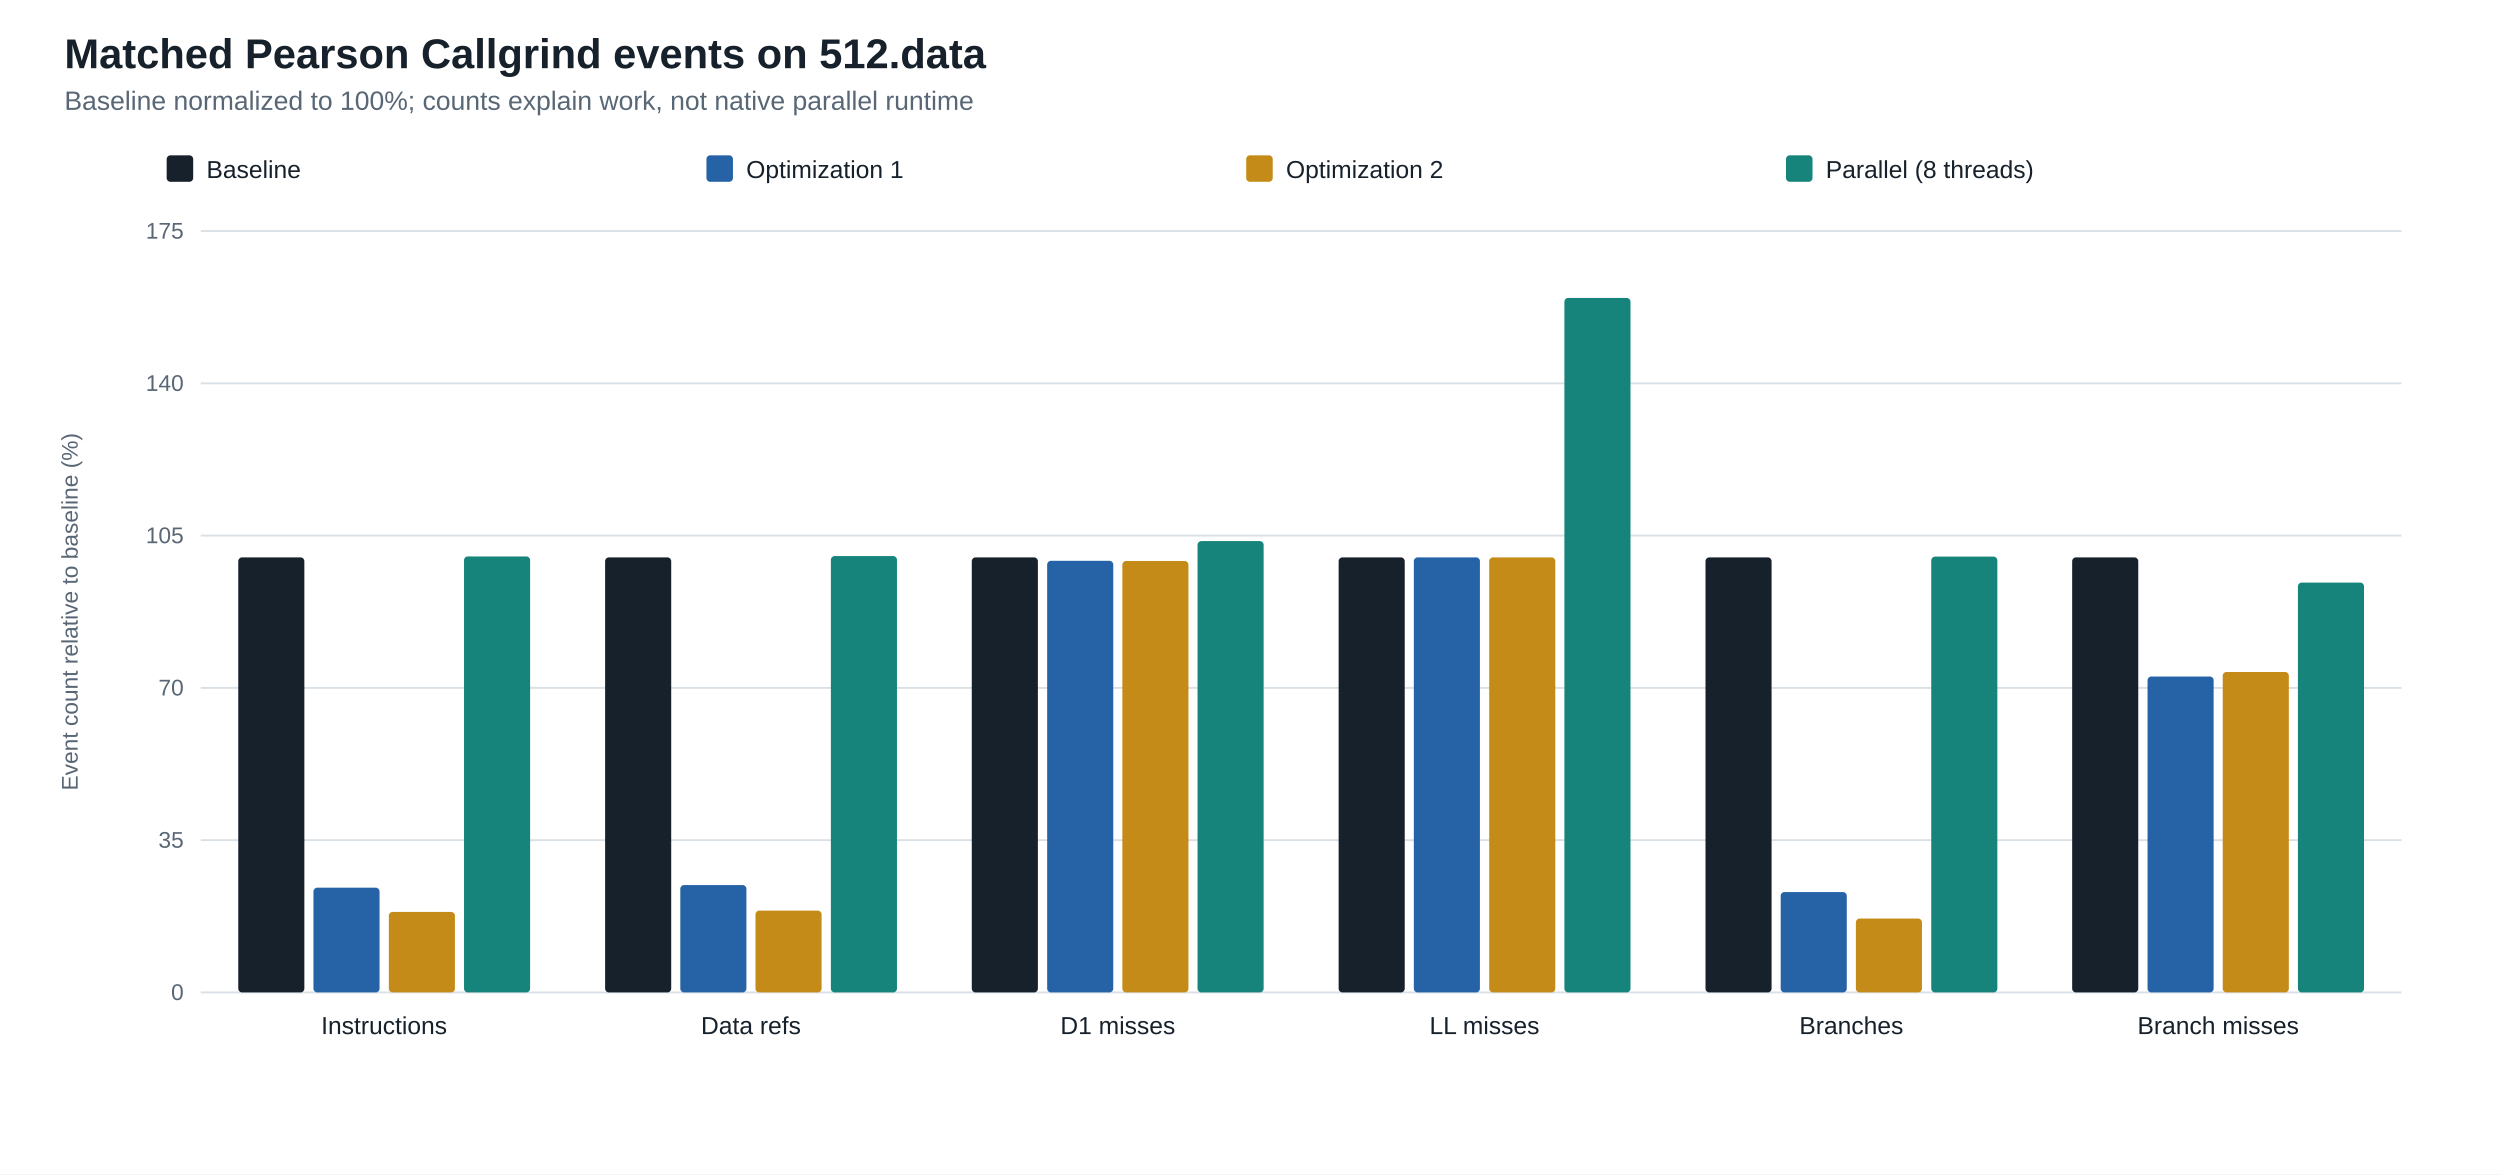
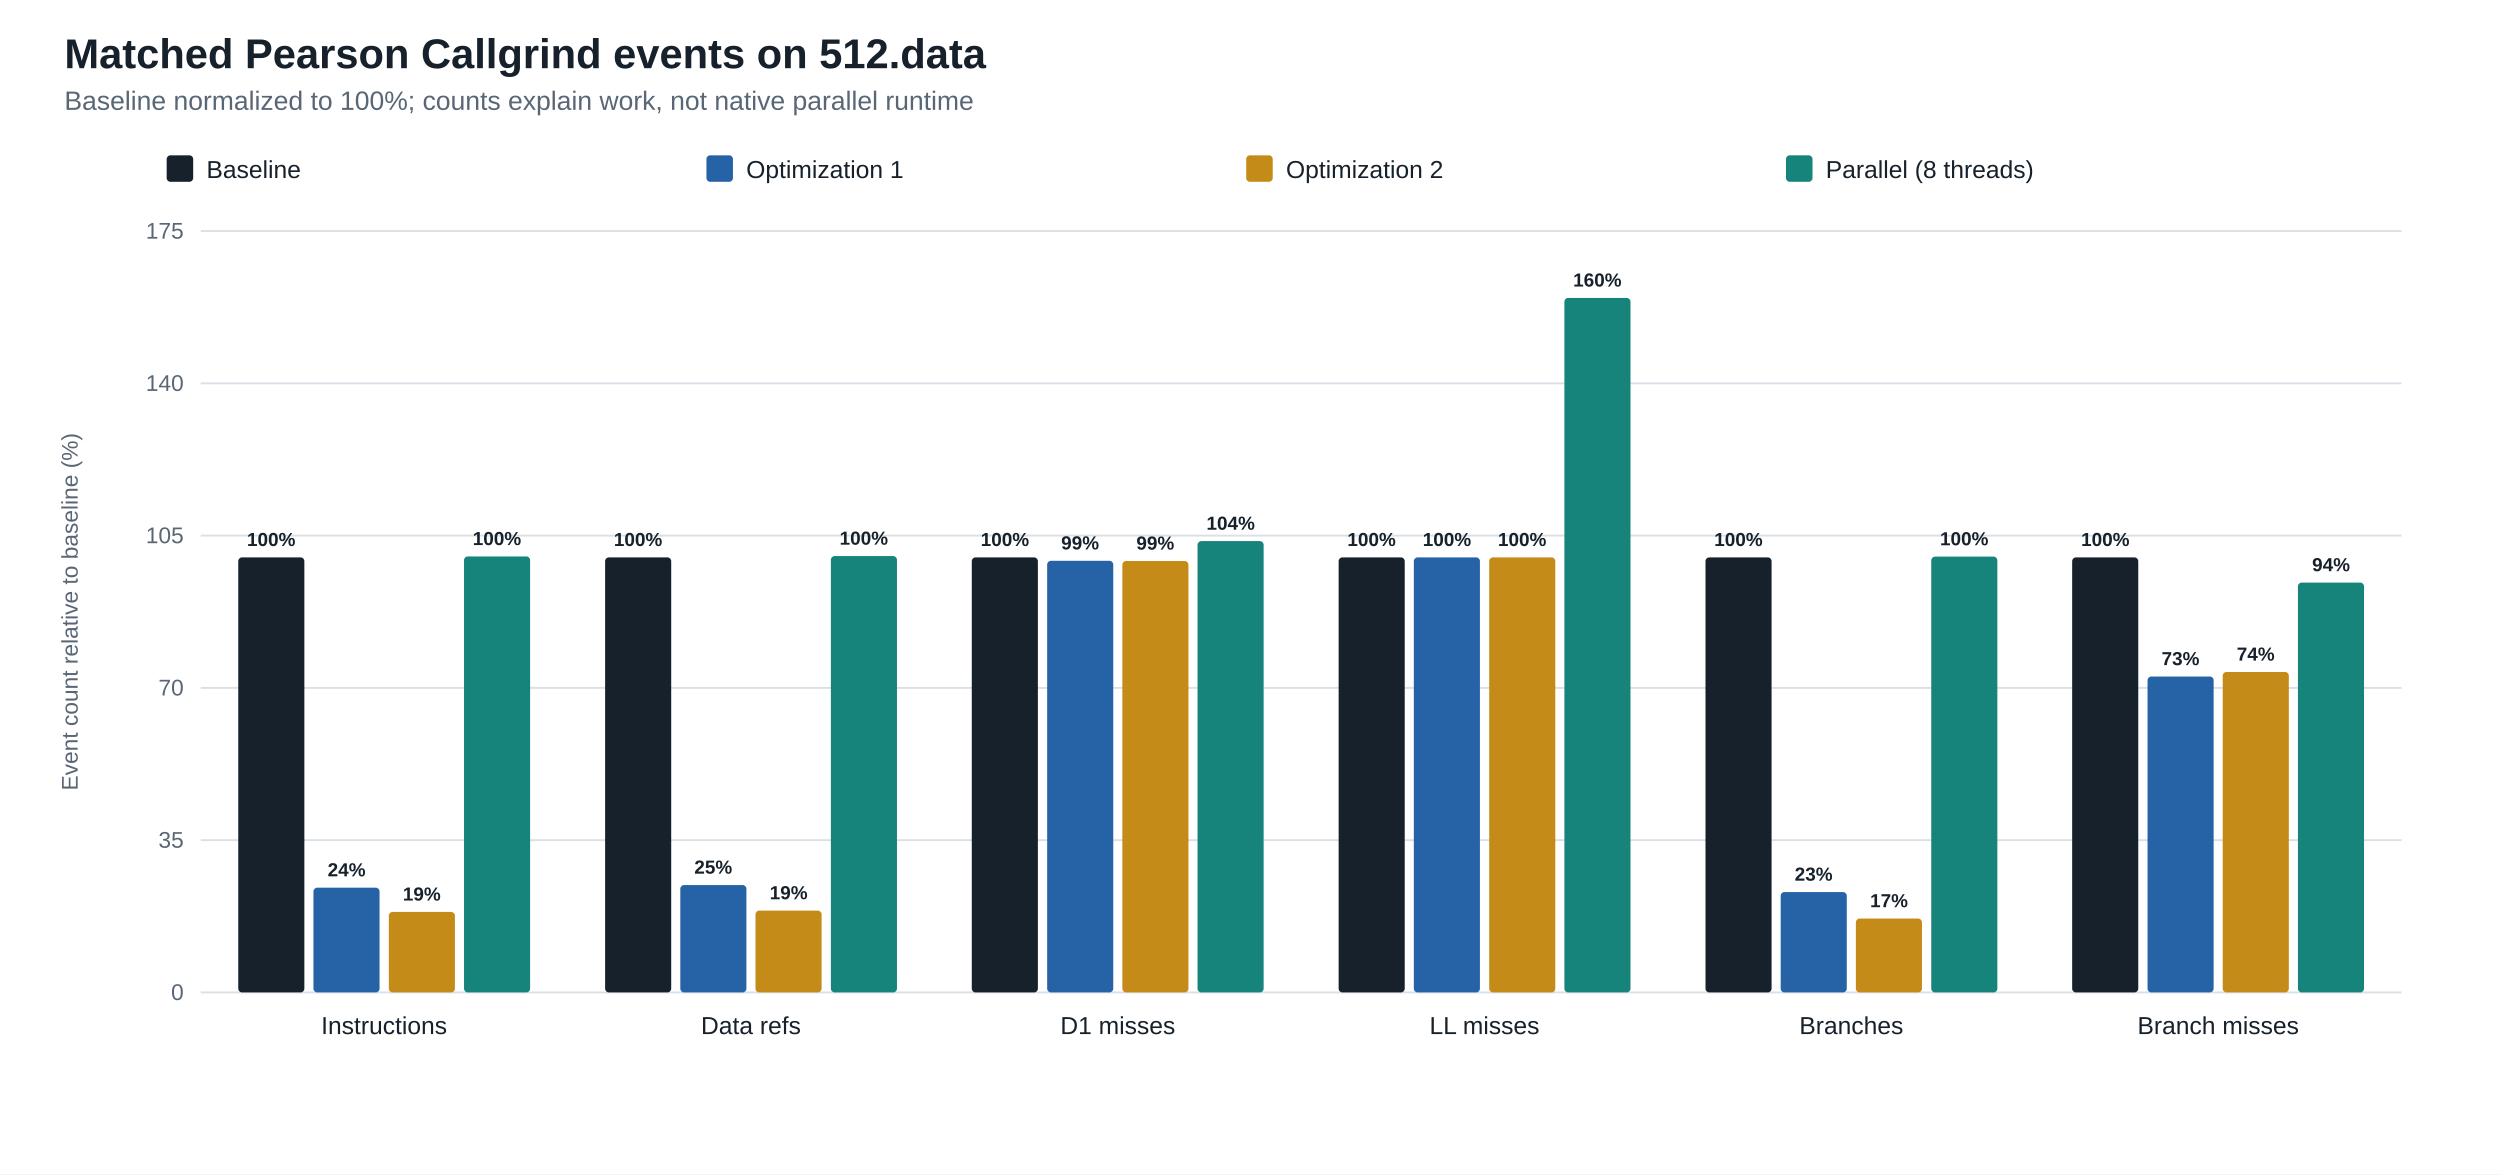
<svg xmlns="http://www.w3.org/2000/svg" width="1320" height="620" viewBox="0 0 1320 620">
  <style>
text { font-family: Arial, Helvetica, sans-serif; fill: #17212b; letter-spacing: 0; }
.title { font-size: 22px; font-weight: 700; }
.subtitle { font-size: 14px; fill: #586675; }
.axis { font-size: 12px; fill: #586675; }
.label { font-size: 13px; }
.value { font-size: 12px; font-weight: 700; }
+ .value-small { font-size: 10px; font-weight: 700; }
</style>
  <rect width="1320" height="620" fill="#ffffff" />
  <text x="34" y="36" class="title">Matched Pearson Callgrind events on 512.data</text>
  <text x="34" y="58" class="subtitle">Baseline normalized to 100%; counts explain work, not native parallel runtime</text>
  <rect x="88" y="82" width="14" height="14" rx="2" fill="#17212b" />
  <text x="109" y="94" class="label">Baseline</text>
  <rect x="373" y="82" width="14" height="14" rx="2" fill="#2563a6" />
  <text x="394" y="94" class="label">Optimization 1</text>
  <rect x="658" y="82" width="14" height="14" rx="2" fill="#c58b18" />
  <text x="679" y="94" class="label">Optimization 2</text>
  <rect x="943" y="82" width="14" height="14" rx="2" fill="#16847a" />
  <text x="964" y="94" class="label">Parallel (8 threads)</text>
  <line x1="106" y1="524.0" x2="1268" y2="524.0" stroke="#d9e0e6" />
  <text x="97" y="528.0" text-anchor="end" class="axis">0</text>
  <line x1="106" y1="443.6" x2="1268" y2="443.6" stroke="#d9e0e6" />
  <text x="97" y="447.6" text-anchor="end" class="axis">35</text>
  <line x1="106" y1="363.2" x2="1268" y2="363.2" stroke="#d9e0e6" />
  <text x="97" y="367.2" text-anchor="end" class="axis">70</text>
  <line x1="106" y1="282.8" x2="1268" y2="282.8" stroke="#d9e0e6" />
  <text x="97" y="286.8" text-anchor="end" class="axis">105</text>
  <line x1="106" y1="202.4" x2="1268" y2="202.4" stroke="#d9e0e6" />
  <text x="97" y="206.4" text-anchor="end" class="axis">140</text>
  <line x1="106" y1="122.0" x2="1268" y2="122.0" stroke="#d9e0e6" />
  <text x="97" y="126.0" text-anchor="end" class="axis">175</text>
  <rect x="125.8" y="294.3" width="34.9" height="229.7" rx="2" fill="#17212b" />
+   <text x="143.2" y="288.3" text-anchor="middle" class="value-small">100%</text>
  <rect x="165.5" y="468.7" width="34.9" height="55.3" rx="2" fill="#2563a6" />
+   <text x="183.0" y="462.7" text-anchor="middle" class="value-small">24%</text>
  <rect x="205.3" y="481.5" width="34.9" height="42.5" rx="2" fill="#c58b18" />
+   <text x="222.7" y="475.5" text-anchor="middle" class="value-small">19%</text>
  <rect x="245.0" y="293.8" width="34.9" height="230.2" rx="2" fill="#16847a" />
+   <text x="262.4" y="287.8" text-anchor="middle" class="value-small">100%</text>
  <text x="202.8" y="546" text-anchor="middle" class="label">Instructions</text>
  <rect x="319.5" y="294.3" width="34.9" height="229.7" rx="2" fill="#17212b" />
+   <text x="336.9" y="288.3" text-anchor="middle" class="value-small">100%</text>
  <rect x="359.2" y="467.3" width="34.9" height="56.7" rx="2" fill="#2563a6" />
+   <text x="376.6" y="461.3" text-anchor="middle" class="value-small">25%</text>
  <rect x="398.9" y="480.8" width="34.9" height="43.2" rx="2" fill="#c58b18" />
+   <text x="416.4" y="474.8" text-anchor="middle" class="value-small">19%</text>
  <rect x="438.7" y="293.6" width="34.9" height="230.4" rx="2" fill="#16847a" />
+   <text x="456.1" y="287.6" text-anchor="middle" class="value-small">100%</text>
  <text x="396.5" y="546" text-anchor="middle" class="label">Data refs</text>
  <rect x="513.1" y="294.3" width="34.9" height="229.7" rx="2" fill="#17212b" />
+   <text x="530.6" y="288.3" text-anchor="middle" class="value-small">100%</text>
  <rect x="552.9" y="296.1" width="34.9" height="227.9" rx="2" fill="#2563a6" />
+   <text x="570.3" y="290.1" text-anchor="middle" class="value-small">99%</text>
  <rect x="592.6" y="296.2" width="34.9" height="227.8" rx="2" fill="#c58b18" />
+   <text x="610.0" y="290.2" text-anchor="middle" class="value-small">99%</text>
  <rect x="632.3" y="285.7" width="34.9" height="238.3" rx="2" fill="#16847a" />
+   <text x="649.8" y="279.7" text-anchor="middle" class="value-small">104%</text>
  <text x="590.2" y="546" text-anchor="middle" class="label">D1 misses</text>
  <rect x="706.8" y="294.3" width="34.9" height="229.7" rx="2" fill="#17212b" />
+   <text x="724.2" y="288.3" text-anchor="middle" class="value-small">100%</text>
  <rect x="746.5" y="294.3" width="34.9" height="229.7" rx="2" fill="#2563a6" />
+   <text x="764.0" y="288.3" text-anchor="middle" class="value-small">100%</text>
  <rect x="786.3" y="294.3" width="34.9" height="229.7" rx="2" fill="#c58b18" />
+   <text x="803.7" y="288.3" text-anchor="middle" class="value-small">100%</text>
  <rect x="826.0" y="157.3" width="34.9" height="366.7" rx="2" fill="#16847a" />
+   <text x="843.4" y="151.3" text-anchor="middle" class="value-small">160%</text>
  <text x="783.8" y="546" text-anchor="middle" class="label">LL misses</text>
  <rect x="900.5" y="294.3" width="34.9" height="229.7" rx="2" fill="#17212b" />
+   <text x="917.9" y="288.3" text-anchor="middle" class="value-small">100%</text>
  <rect x="940.2" y="471.0" width="34.9" height="53.0" rx="2" fill="#2563a6" />
+   <text x="957.6" y="465.0" text-anchor="middle" class="value-small">23%</text>
  <rect x="979.9" y="485.0" width="34.9" height="39.0" rx="2" fill="#c58b18" />
+   <text x="997.4" y="479.0" text-anchor="middle" class="value-small">17%</text>
  <rect x="1019.7" y="293.9" width="34.9" height="230.1" rx="2" fill="#16847a" />
+   <text x="1037.1" y="287.9" text-anchor="middle" class="value-small">100%</text>
  <text x="977.5" y="546" text-anchor="middle" class="label">Branches</text>
  <rect x="1094.1" y="294.3" width="34.9" height="229.7" rx="2" fill="#17212b" />
+   <text x="1111.6" y="288.3" text-anchor="middle" class="value-small">100%</text>
  <rect x="1133.9" y="357.2" width="34.9" height="166.8" rx="2" fill="#2563a6" />
+   <text x="1151.3" y="351.2" text-anchor="middle" class="value-small">73%</text>
  <rect x="1173.6" y="354.8" width="34.9" height="169.2" rx="2" fill="#c58b18" />
+   <text x="1191.0" y="348.8" text-anchor="middle" class="value-small">74%</text>
  <rect x="1213.3" y="307.6" width="34.9" height="216.4" rx="2" fill="#16847a" />
+   <text x="1230.8" y="301.6" text-anchor="middle" class="value-small">94%</text>
  <text x="1171.2" y="546" text-anchor="middle" class="label">Branch misses</text>
  <text x="41" y="323.0" transform="rotate(-90 41 323.0)" text-anchor="middle" class="axis">Event count relative to baseline (%)</text>
</svg>
